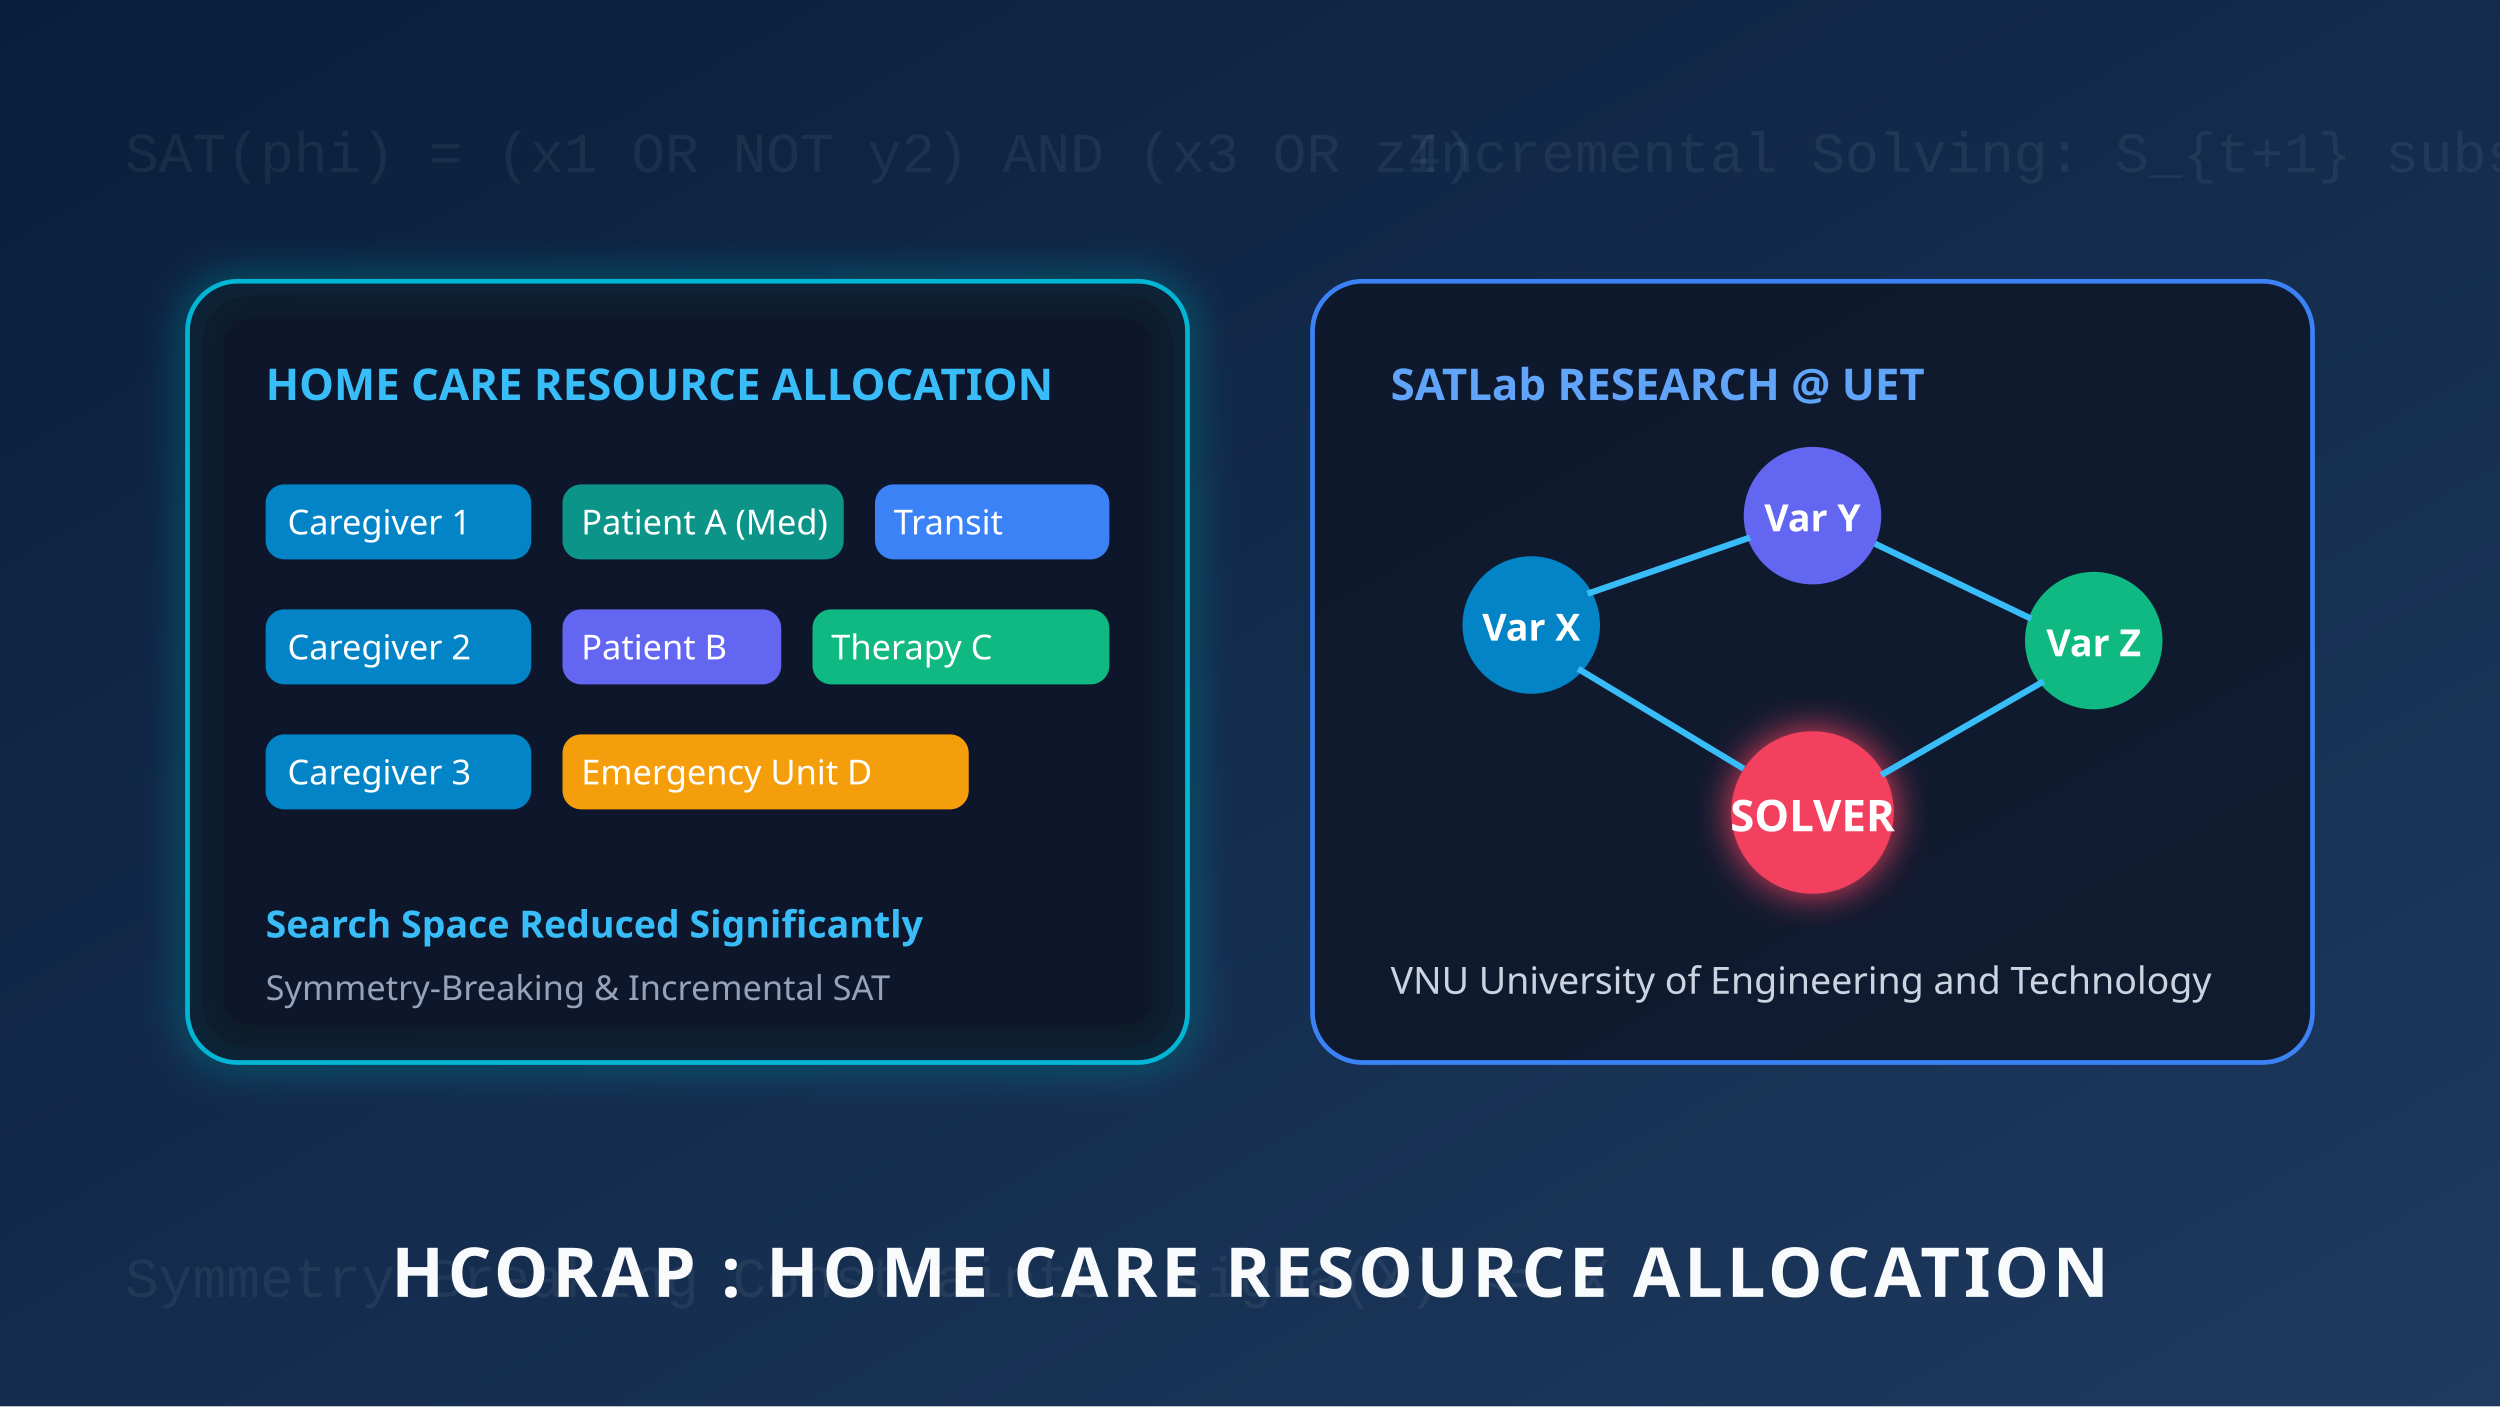
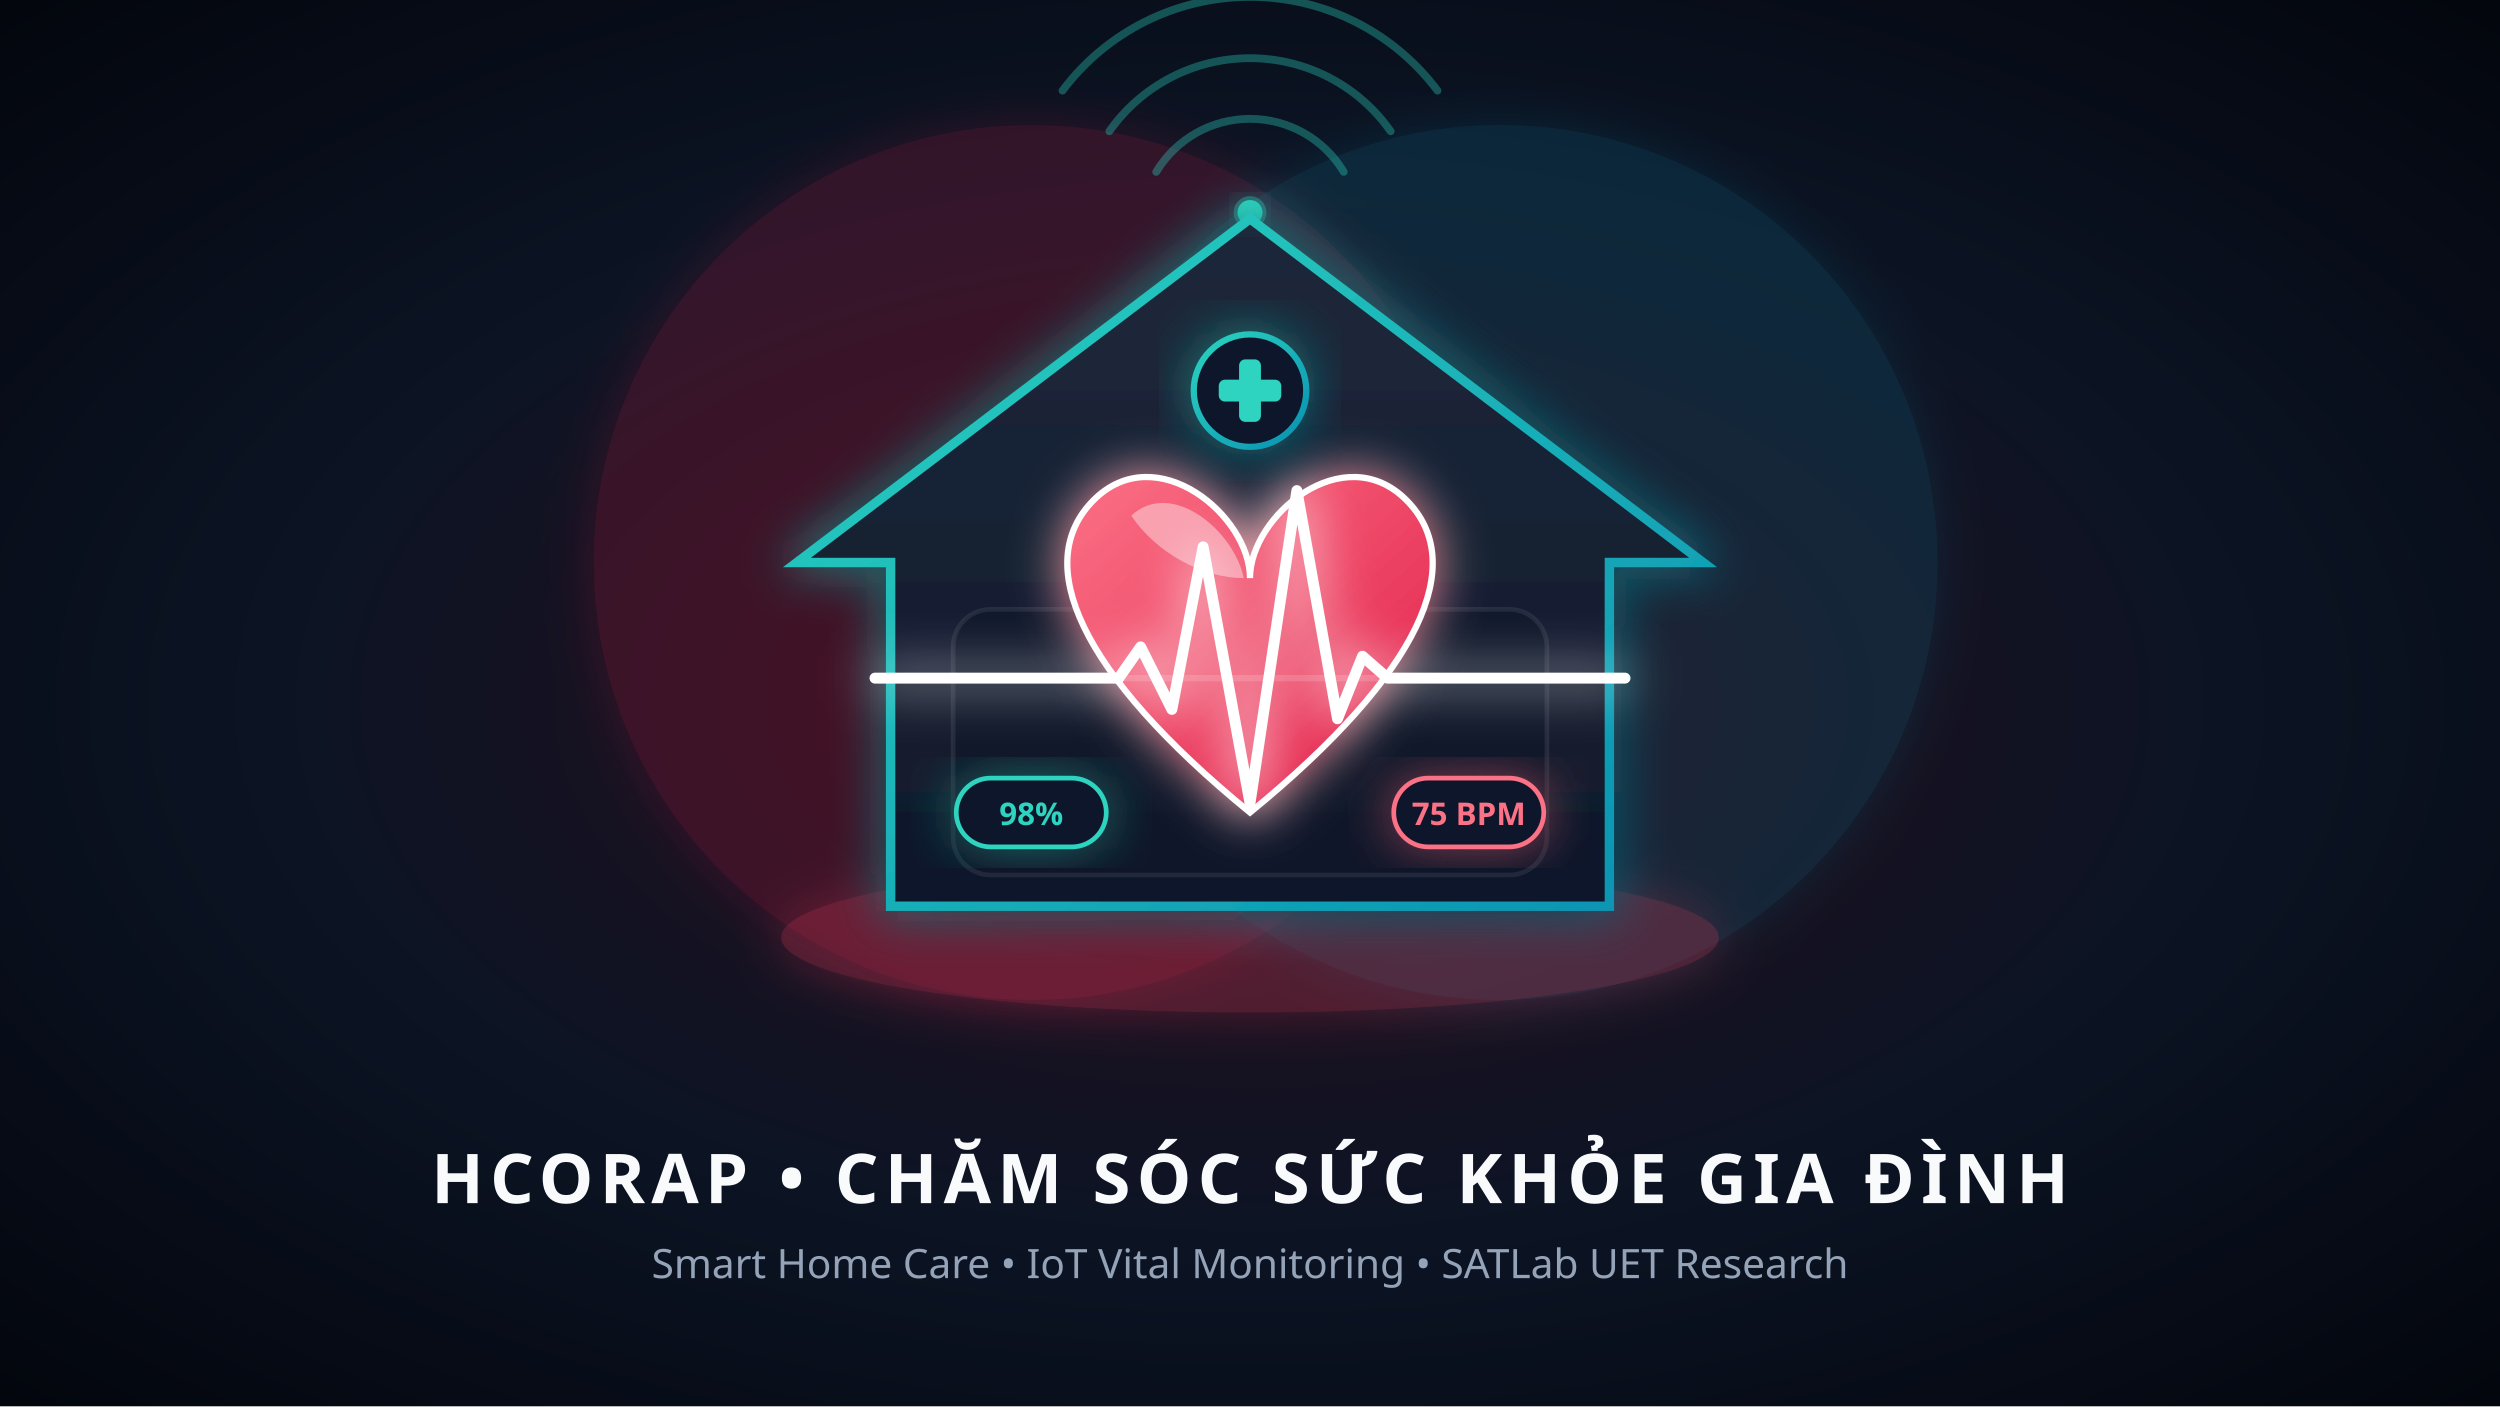
<svg xmlns="http://www.w3.org/2000/svg" viewBox="0 0 800 450" width="800" height="450">
  <defs>
-     <linearGradient id="bg-hcorap" x1="0%" y1="0%" x2="100%" y2="100%">
-       <stop offset="0%" stop-color="#091e3a" />
-       <stop offset="100%" stop-color="#1e3a5f" />
+     <radialGradient id="bg-care" cx="50%" cy="50%" r="70%">
+       <stop offset="0%" stop-color="#2a0d1b" />
+       <stop offset="55%" stop-color="#0c1424" />
+       <stop offset="100%" stop-color="#03060d" />
+     </radialGradient>
+     <linearGradient id="rose-heart" x1="0%" y1="0%" x2="100%" y2="100%">
+       <stop offset="0%" stop-color="#fb7185" />
+       <stop offset="100%" stop-color="#e11d48" />
    </linearGradient>
-     <linearGradient id="teal-grad" x1="0%" y1="0%" x2="100%" y2="100%">
-       <stop offset="0%" stop-color="#06b6d4" />
-       <stop offset="100%" stop-color="#3b82f6" />
+     <linearGradient id="cyan-care" x1="0%" y1="0%" x2="100%" y2="100%">
+       <stop offset="0%" stop-color="#2dd4bf" />
+       <stop offset="100%" stop-color="#0891b2" />
    </linearGradient>
-     <filter id="glow-t" x="-20%" y="-20%" width="140%" height="140%">
-       <feGaussianBlur stdDeviation="6" result="blur" />
+     <linearGradient id="home-grad" x1="0%" y1="0%" x2="0%" y2="100%">
+       <stop offset="0%" stop-color="#1e293b" />
+       <stop offset="100%" stop-color="#0f172a" />
+     </linearGradient>
+     <filter id="glow-hcare" x="-30%" y="-30%" width="160%" height="160%">
+       <feGaussianBlur stdDeviation="8" result="blur" />
      <feComposite in="SourceGraphic" in2="blur" operator="over" />
    </filter>
  </defs>
-   <rect width="800" height="450" fill="url(#bg-hcorap)" />
-   <g fill="rgba(255,255,255,0.06)" font-family="Courier New, monospace" font-size="18">
-     <text x="40" y="55">SAT(phi) = (x1 OR NOT y2) AND (x3 OR z4)</text>
-     <text x="450" y="55">Incremental Solving: S_{t+1} subset S_t</text>
-     <text x="40" y="415">Symmetry Breaking Constraints: sigma(X) &lt;= X</text>
+   <rect width="800" height="450" fill="url(#bg-care)" />
+   <circle cx="330" cy="180" r="140" fill="#e11d48" opacity="0.18" filter="url(#glow-hcare)" />
+   <circle cx="480" cy="180" r="140" fill="#0891b2" opacity="0.16" filter="url(#glow-hcare)" />
+   <g stroke="rgba(45, 212, 191, 0.35)" stroke-width="2.5" fill="none" stroke-linecap="round">
+     <path d="M 370,55 A 35,35 0 0,1 430,55" />
+     <path d="M 355,42 A 55,55 0 0,1 445,42" />
+     <path d="M 340,29 A 75,75 0 0,1 460,29" />
+     <circle cx="400" cy="68" r="4" fill="#2dd4bf" filter="url(#glow-hcare)" />
  </g>
-   <g transform="translate(60, 90)">
-     <rect width="320" height="250" rx="16" fill="rgba(15, 23, 42, 0.85)" stroke="#06b6d4" stroke-width="1.5" filter="url(#glow-t)" />
-     <text x="25" y="38" fill="#38bdf8" font-family="Montserrat, sans-serif" font-size="14" font-weight="bold">HOME CARE RESOURCE ALLOCATION</text>
-     <rect x="25" y="65" width="85" height="24" rx="6" fill="#0284c7" />
-     <text x="32" y="81" fill="#fff" font-family="sans-serif" font-size="11">Caregiver 1</text>
-     <rect x="120" y="65" width="90" height="24" rx="6" fill="#0d9488" />
-     <text x="126" y="81" fill="#fff" font-family="sans-serif" font-size="11">Patient A (Med)</text>
-     <rect x="220" y="65" width="75" height="24" rx="6" fill="#3b82f6" />
-     <text x="226" y="81" fill="#fff" font-family="sans-serif" font-size="11">Transit</text>
-     <rect x="25" y="105" width="85" height="24" rx="6" fill="#0284c7" />
-     <text x="32" y="121" fill="#fff" font-family="sans-serif" font-size="11">Caregiver 2</text>
-     <rect x="120" y="105" width="70" height="24" rx="6" fill="#6366f1" />
-     <text x="126" y="121" fill="#fff" font-family="sans-serif" font-size="11">Patient B</text>
-     <rect x="200" y="105" width="95" height="24" rx="6" fill="#10b981" />
-     <text x="206" y="121" fill="#fff" font-family="sans-serif" font-size="11">Therapy C</text>
-     <rect x="25" y="145" width="85" height="24" rx="6" fill="#0284c7" />
-     <text x="32" y="161" fill="#fff" font-family="sans-serif" font-size="11">Caregiver 3</text>
-     <rect x="120" y="145" width="130" height="24" rx="6" fill="#f59e0b" />
-     <text x="126" y="161" fill="#fff" font-family="sans-serif" font-size="11">Emergency Unit D</text>
-     <text x="25" y="210" fill="#38bdf8" font-family="sans-serif" font-size="12" font-weight="bold">Search Space Reduced Significantly</text>
-     <text x="25" y="230" fill="#94a3b8" font-family="sans-serif" font-size="11">Symmetry-Breaking &amp; Incremental SAT</text>
+   <g transform="translate(400, 185)">
+     <ellipse cx="0" cy="115" rx="150" ry="24" fill="#f43f5e" opacity="0.25" filter="url(#glow-hcare)" />
+     <path d="M 0,-115               L 145,-5               L 115,-5               L 115,105               L -115,105               L -115,-5               L -145,-5 Z" fill="url(#home-grad)" stroke="url(#cyan-care)" stroke-width="3" filter="url(#glow-hcare)" />
+     <rect x="-95" y="10" width="190" height="85" rx="12" fill="rgba(15, 23, 42, 0.8)" stroke="rgba(255,255,255,0.08)" stroke-width="1.5" />
+     <g transform="translate(0, 30)" filter="url(#glow-hcare)">
+       <path d="M 0,45                 C -55,0 -70,-35 -50,-55                 C -30,-75 0,-50 0,-30                 C 0,-50 30,-75 50,-55                 C 70,-35 55,0 0,45 Z" fill="url(#rose-heart)" stroke="#ffffff" stroke-width="2" />
+       <path d="M -38,-50 C -25,-62 -5,-45 -2,-30 C -15,-30 -30,-38 -38,-50 Z" fill="#ffffff" opacity="0.4" />
+     </g>
+     <g filter="url(#glow-hcare)">
+       <line x1="-120" y1="32" x2="120" y2="32" stroke="rgba(255, 255, 255, 0.15)" stroke-width="2" />
+       <path d="M -120,32                 L -55,32                 L -42,32                 L -35,22                 L -25,42                 L -15,-10                 L 0,72                 L 15,-28                 L 28,45                 L 36,25                 L 44,32                 L 120,32" fill="none" stroke="#ffffff" stroke-width="3.5" stroke-linecap="round" stroke-linejoin="round" />
+     </g>
+     <g transform="translate(0, -60)" filter="url(#glow-hcare)">
+       <circle cx="0" cy="0" r="18" fill="#0f172a" stroke="url(#cyan-care)" stroke-width="2" />
+       <rect x="-10" y="-3.5" width="20" height="7" rx="2" fill="#2dd4bf" />
+       <rect x="-3.5" y="-10" width="7" height="20" rx="2" fill="#2dd4bf" />
+     </g>
+     <g transform="translate(-70, 75)" filter="url(#glow-hcare)">
+       <rect x="-24" y="-11" width="48" height="22" rx="11" fill="#0f172a" stroke="#2dd4bf" stroke-width="1.5" />
+       <text x="0" y="4" fill="#2dd4bf" font-family="Montserrat, sans-serif" font-weight="900" font-size="10" text-anchor="middle">98%</text>
+     </g>
+     <g transform="translate(70, 75)" filter="url(#glow-hcare)">
+       <rect x="-24" y="-11" width="48" height="22" rx="11" fill="#0f172a" stroke="#fb7185" stroke-width="1.5" />
+       <text x="0" y="4" fill="#fb7185" font-family="Montserrat, sans-serif" font-weight="900" font-size="10" text-anchor="middle">75 BPM</text>
+     </g>
  </g>
-   <g transform="translate(420, 90)">
-     <rect width="320" height="250" rx="16" fill="rgba(15, 23, 42, 0.85)" stroke="#3b82f6" stroke-width="1.5" />
-     <text x="25" y="38" fill="#60a5fa" font-family="Montserrat, sans-serif" font-size="14" font-weight="bold">SATLab RESEARCH @ UET</text>
-     <circle cx="70" cy="110" r="22" fill="#0284c7" />
-     <text x="70" y="115" fill="#fff" font-family="sans-serif" font-size="12" font-weight="bold" text-anchor="middle">Var X</text>
-     <circle cx="160" cy="75" r="22" fill="#6366f1" />
-     <text x="160" y="80" fill="#fff" font-family="sans-serif" font-size="12" font-weight="bold" text-anchor="middle">Var Y</text>
-     <circle cx="250" cy="115" r="22" fill="#10b981" />
-     <text x="250" y="120" fill="#fff" font-family="sans-serif" font-size="12" font-weight="bold" text-anchor="middle">Var Z</text>
-     <circle cx="160" cy="170" r="26" fill="#f43f5e" filter="url(#glow-t)" />
-     <text x="160" y="176" fill="#fff" font-family="sans-serif" font-size="14" font-weight="bold" text-anchor="middle">SOLVER</text>
-     <line x1="88" y1="100" x2="140" y2="82" stroke="#38bdf8" stroke-width="2" />
-     <line x1="180" y1="84" x2="230" y2="108" stroke="#38bdf8" stroke-width="2" />
-     <line x1="85" y1="124" x2="138" y2="156" stroke="#38bdf8" stroke-width="2" />
-     <line x1="234" y1="128" x2="182" y2="158" stroke="#38bdf8" stroke-width="2" />
-     <text x="25" y="228" fill="#cbd5e1" font-family="sans-serif" font-size="12">VNU University of Engineering and Technology</text>
+   <g transform="translate(400, 385)">
+     <text x="0" y="0" fill="#f8fafc" font-family="Montserrat, sans-serif" font-weight="900" font-size="22" text-anchor="middle" letter-spacing="2">HCORAP • CHĂM SÓC SỨC KHỎE GIA ĐÌNH</text>
+     <text x="0" y="24" fill="#94a3b8" font-family="Poppins, sans-serif" font-weight="500" font-size="13" text-anchor="middle">Smart Home Care • IoT Vital Monitoring • SATLab UET Research</text>
  </g>
-   <text x="400" y="415" fill="#f8fafc" font-family="Montserrat, sans-serif" font-weight="800" font-size="22" text-anchor="middle" letter-spacing="1.2">HCORAP : HOME CARE RESOURCE ALLOCATION</text>
</svg>
